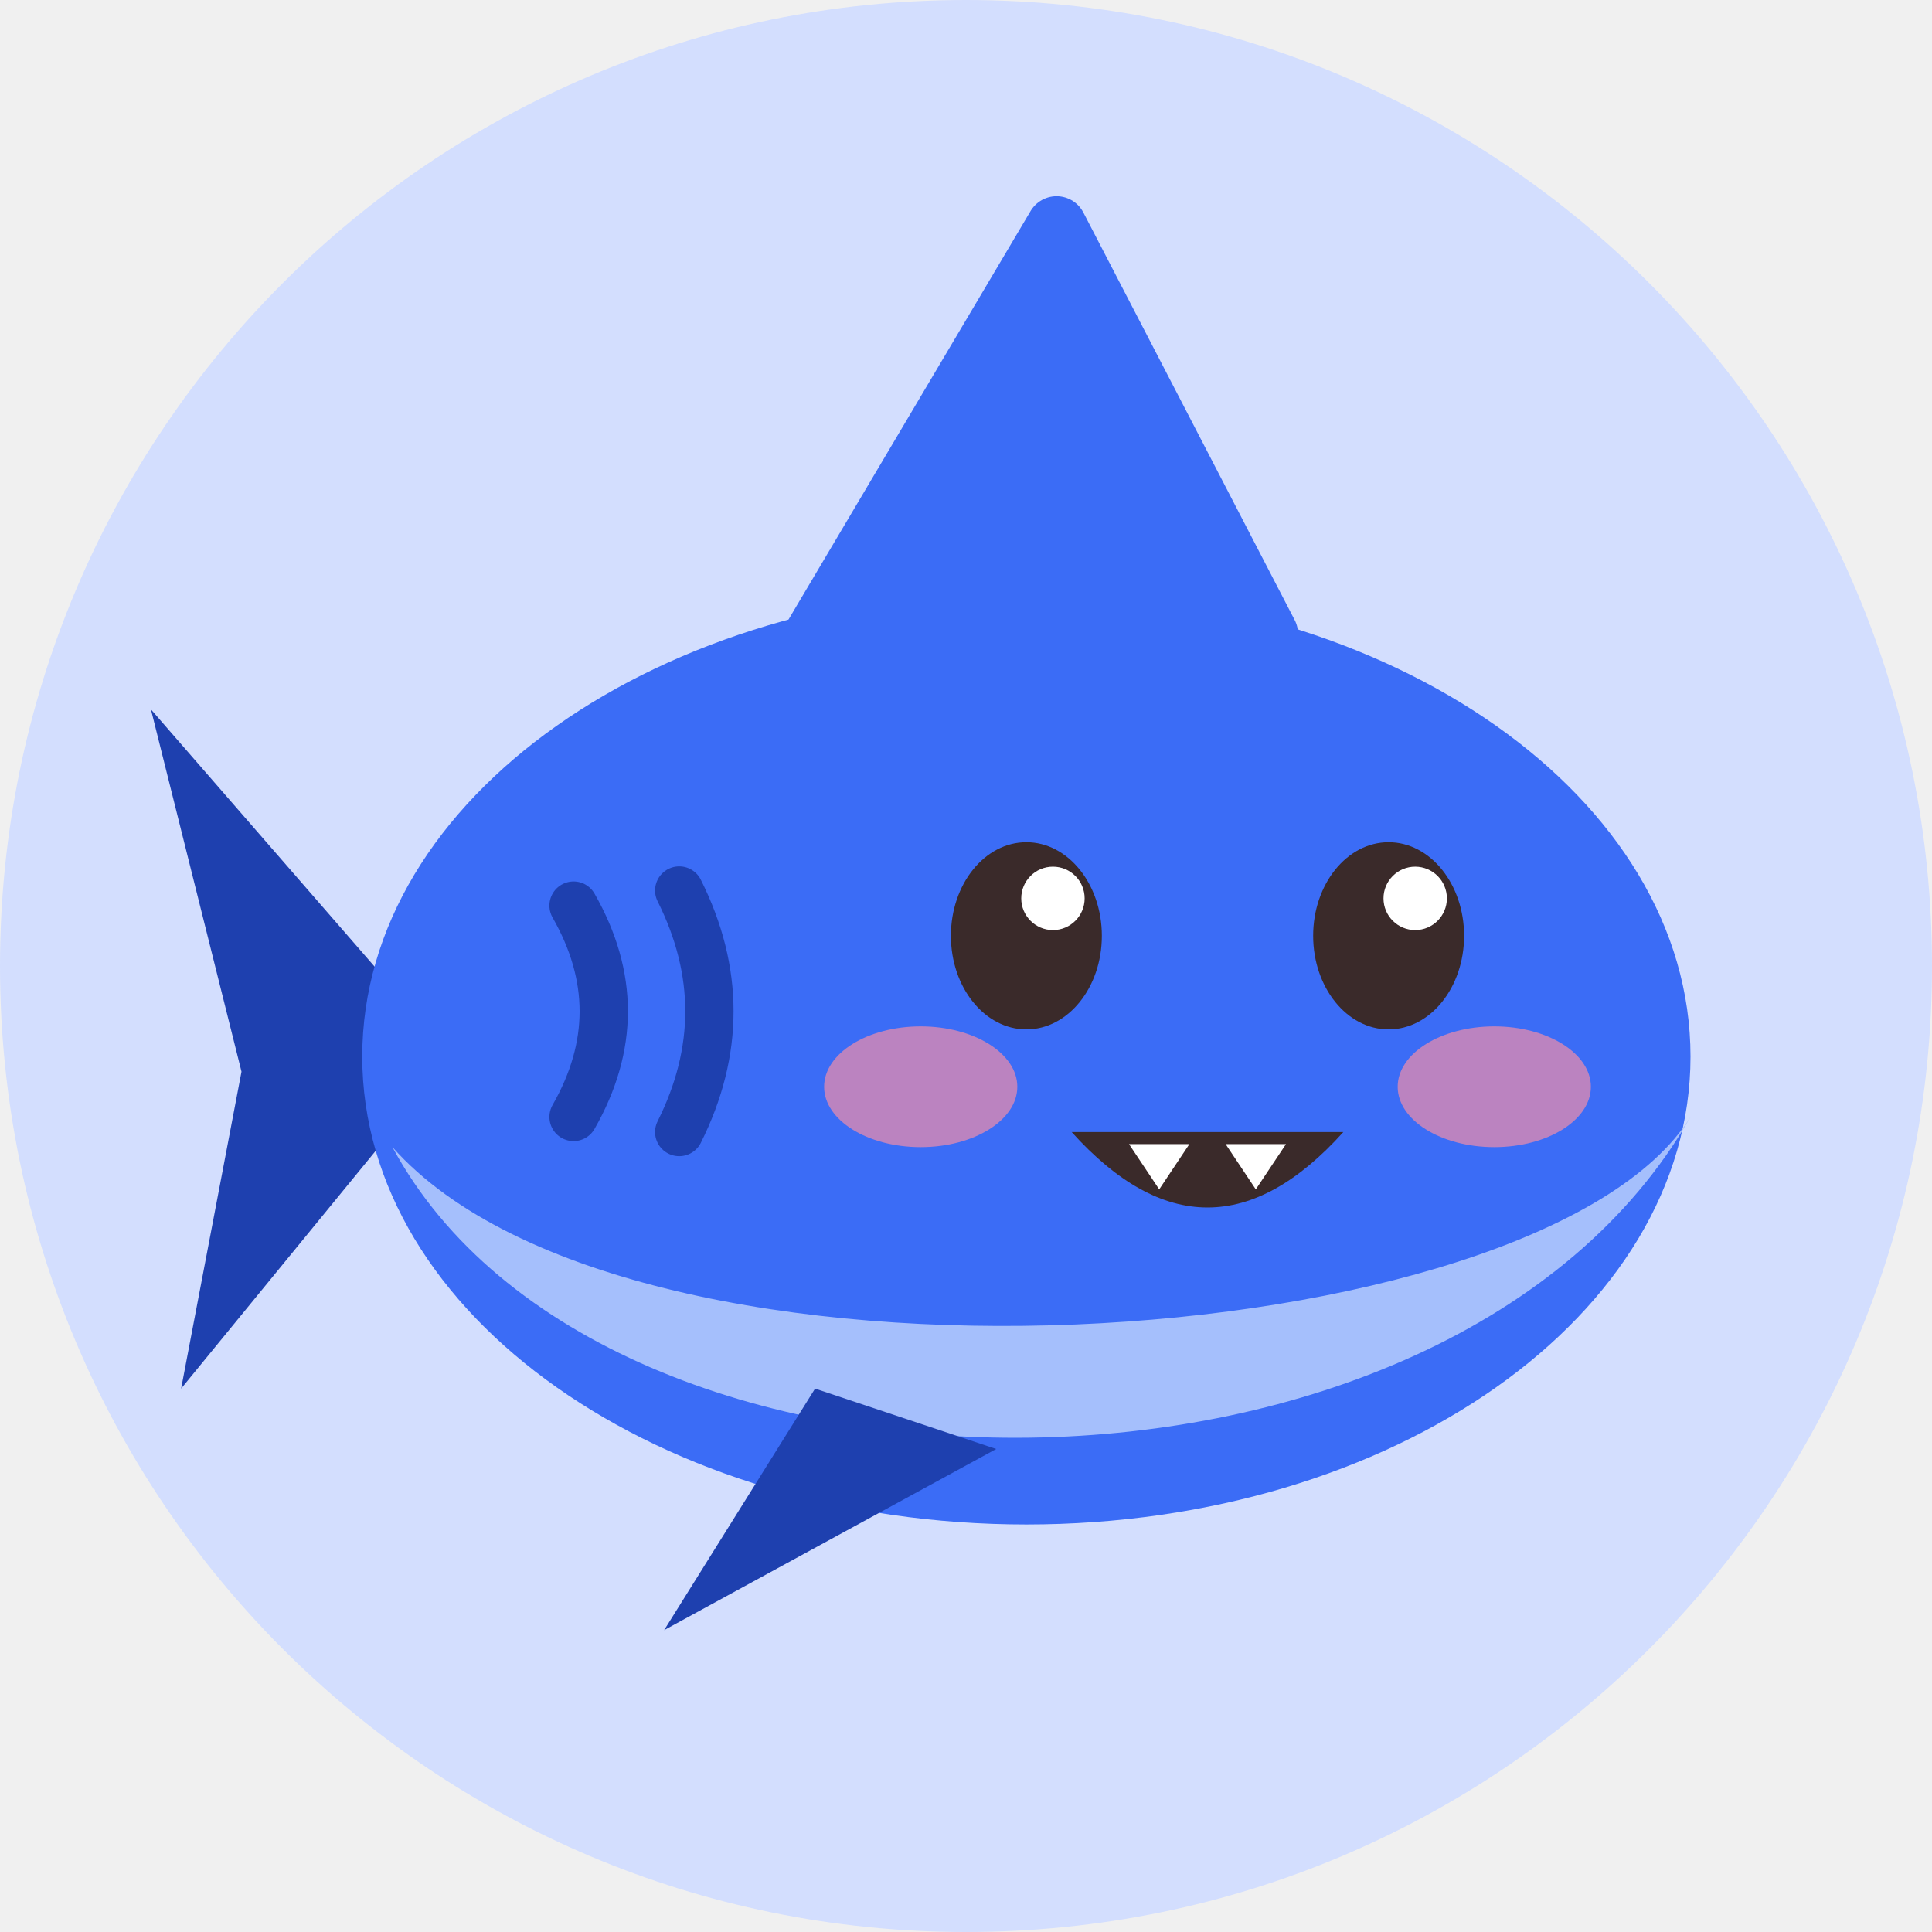
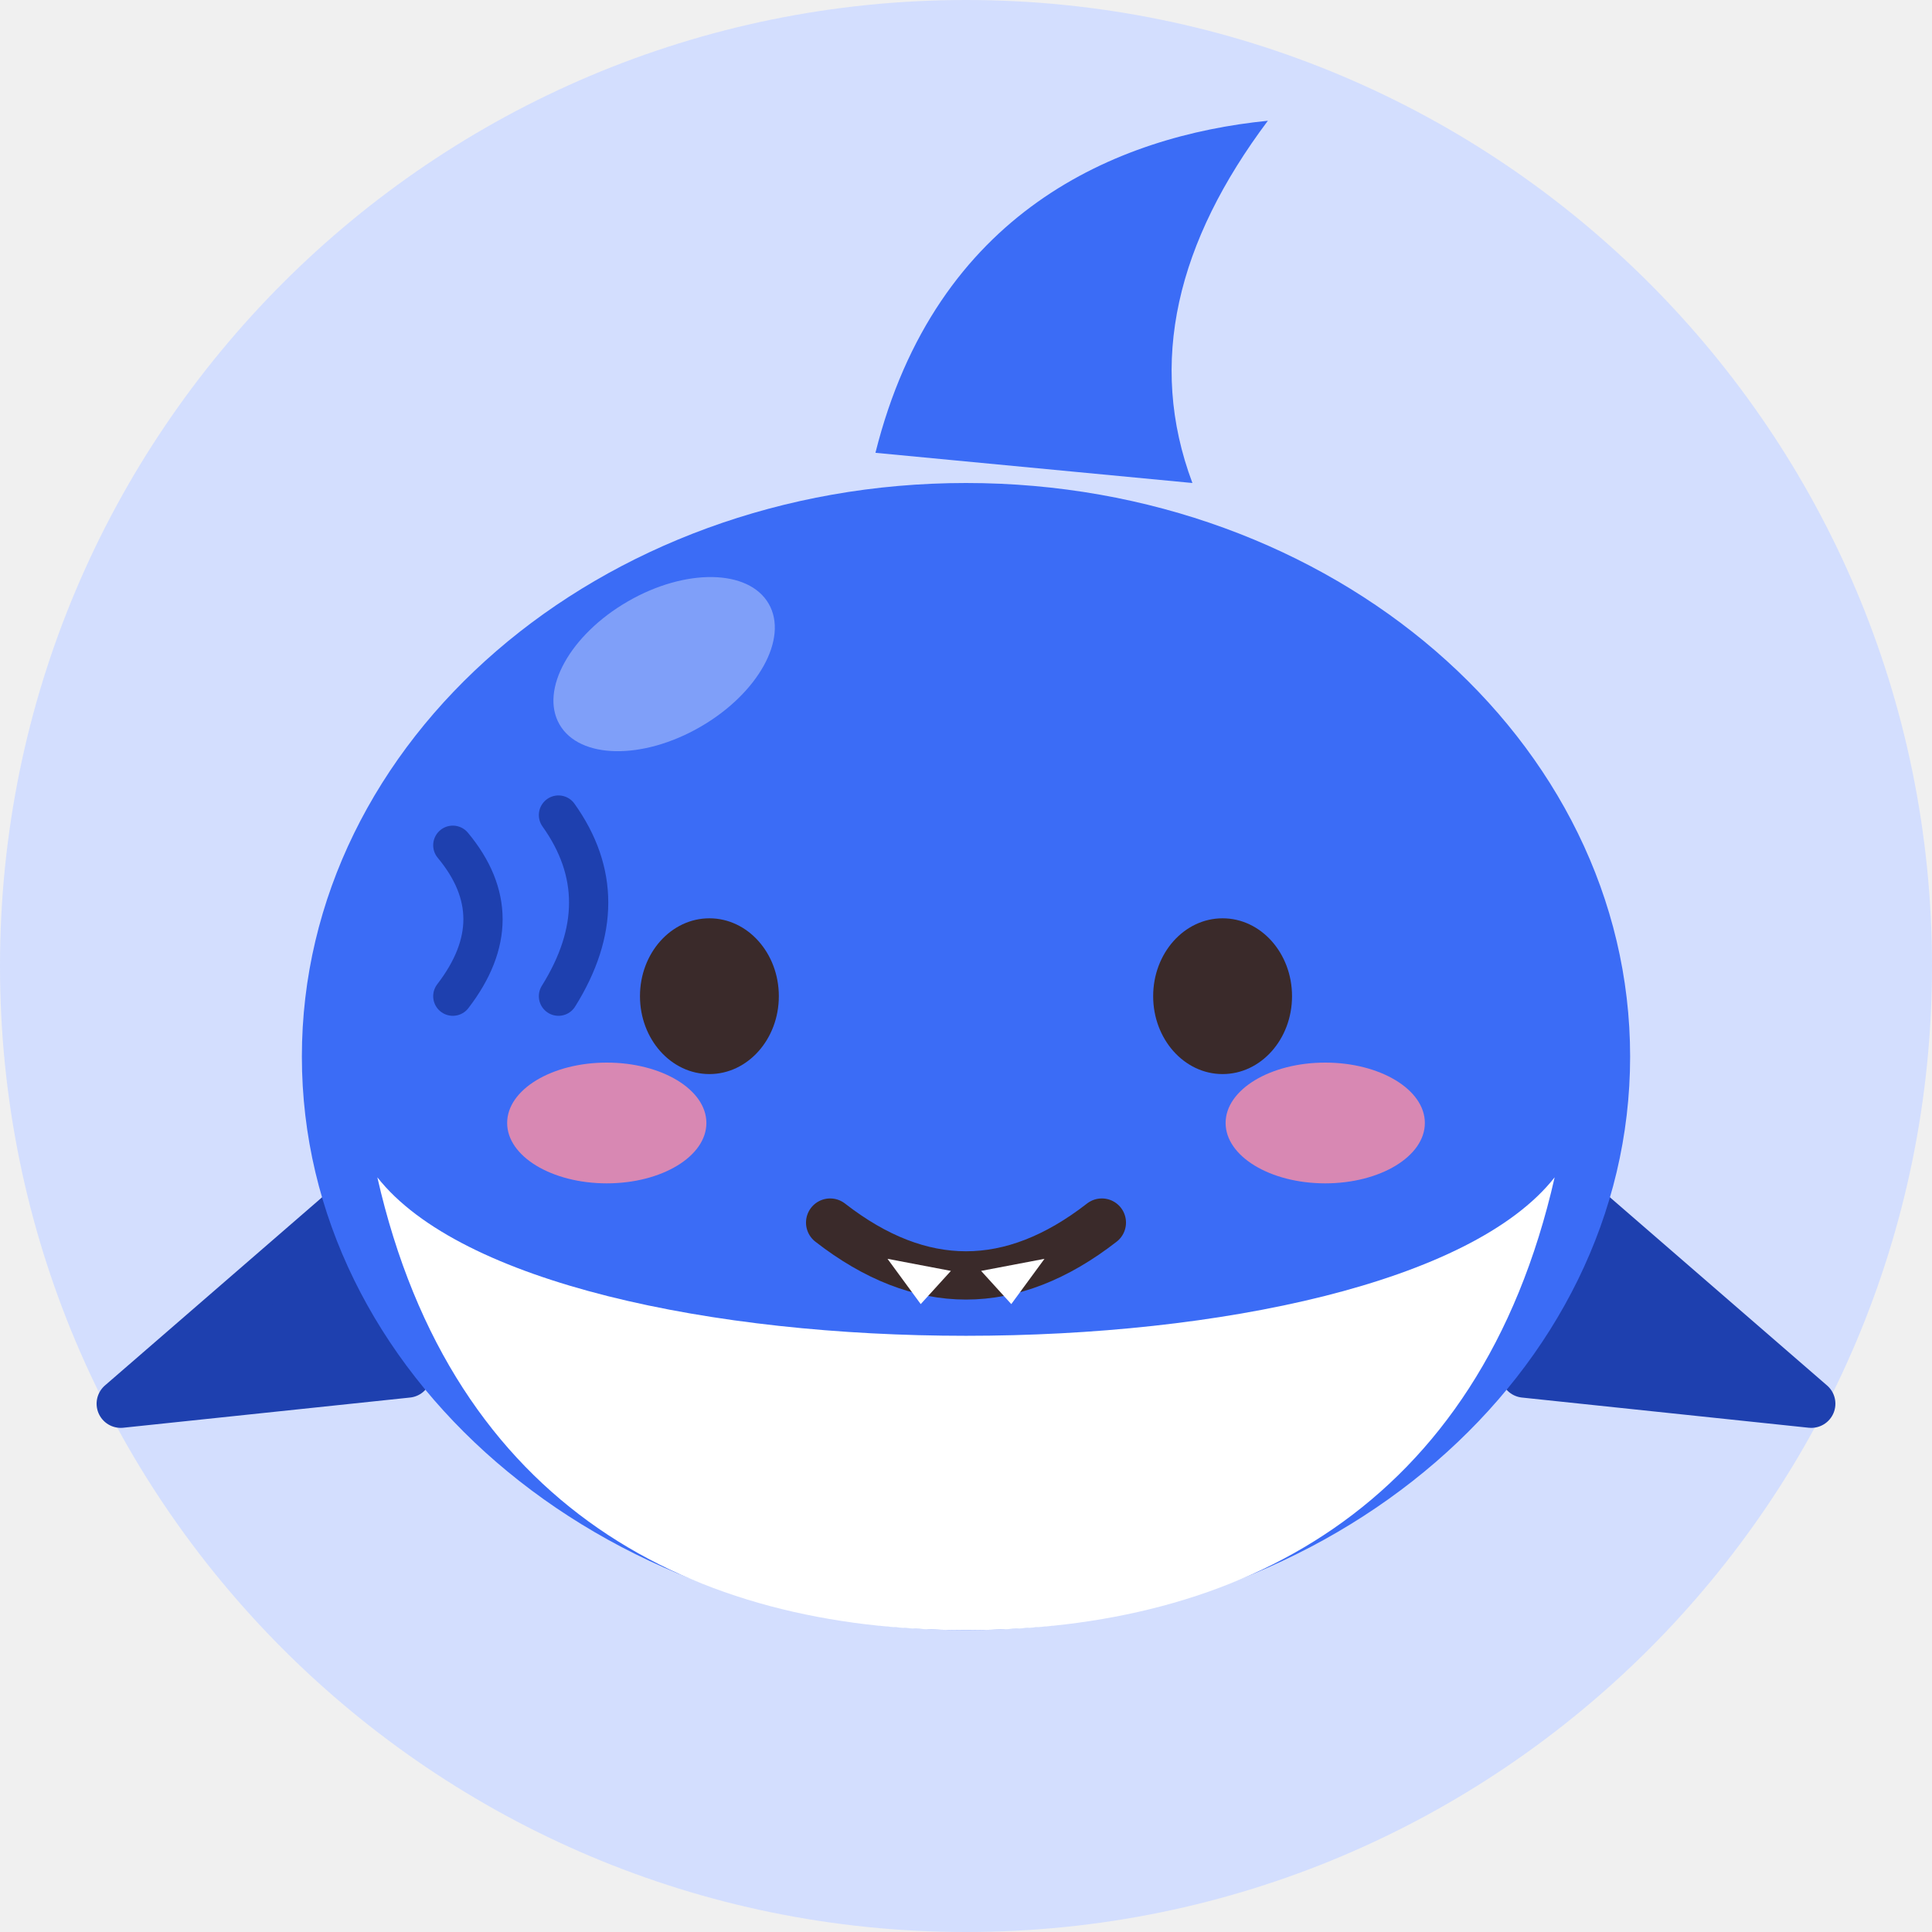
<svg xmlns="http://www.w3.org/2000/svg" viewBox="0 0 64 64" data-hue="blue">
  <circle cx="32" cy="32" r="32" fill="#d3defe" />
-   <path d="M15 35 L5 23.5 L8 35.5 L6 46Z" fill="#1e40af" />
-   <path d="M27 21 L35 7.5 L42 21Z" fill="#3b6cf6" stroke="#3b6cf6" stroke-width="2" stroke-linejoin="round" />
-   <ellipse cx="34" cy="35" rx="22" ry="15.5" fill="#3b6cf6" />
-   <path d="M13 38 C20 51 48 51 56 37 C51 45 21 47 13 38Z" fill="#a5bffc" />
-   <path d="M27 46 L22 54 L33 48Z" fill="#1e40af" />
-   <path d="M19 30 q2 3.5 0 7 M22.5 29.5 q2 4 0 8" fill="none" stroke="#1e40af" stroke-width="1.6" stroke-linecap="round" />
-   <ellipse cx="34" cy="31" rx="2.5" ry="3.1" fill="#3a2a2a" />
-   <circle cx="34.88" cy="29.76" r="1.05" fill="#fff" />
-   <ellipse cx="46" cy="31" rx="2.5" ry="3.1" fill="#3a2a2a" />
-   <circle cx="46.88" cy="29.76" r="1.05" fill="#fff" />
-   <ellipse cx="30.5" cy="36" rx="3.2" ry="2" fill="#ff8fa3" opacity="0.65" />
-   <ellipse cx="49.5" cy="36" rx="3.2" ry="2" fill="#ff8fa3" opacity="0.65" />
-   <path d="M35.5 37.5 Q40 42.5 44.5 37.5Z" fill="#3a2a2a" />
-   <path d="M37.4 37.9 l1 1.5 l1 -1.5Z M40.6 37.9 l1 1.5 l1 -1.5Z" fill="#fff" />
+   <path d="M29 15 C31 7 37 4.5 42 4 C39 8 38 12 39.5 16Z" fill="#3b6cf6" />
+   <path d="M11.5 40 L4 46.5 L13.5 45.5Z M52.5 40 L60 46.5 L50.5 45.5Z" fill="#1e40af" stroke="#1e40af" stroke-width="1.6" stroke-linejoin="round" />
+   <ellipse cx="32" cy="35" rx="22" ry="19" fill="#3b6cf6" />
+   <path d="M12.5 39 C18 46 46 46 51.5 39 C49 50 41 54 32 54 C23 54 15 50 12.5 39Z" fill="#fff" />
+   <path d="M15 28 q2 2.4 0 5 M18.5 27 q2 2.8 0 6" fill="none" stroke="#1e40af" stroke-width="1.3" stroke-linecap="round" />
+   <ellipse cx="22" cy="22" rx="4" ry="2.4" fill="#fff" opacity="0.35" transform="rotate(-30 22 22)" />
+   <ellipse cx="23.5" cy="33" rx="2.3" ry="2.58" fill="#3a2a2a" />
+   <ellipse cx="40.5" cy="33" rx="2.3" ry="2.58" fill="#3a2a2a" />
+   <ellipse cx="20.1" cy="37.2" rx="3.3" ry="2" fill="#ff8fa3" opacity="0.8" />
+   <ellipse cx="43.9" cy="37.2" rx="3.3" ry="2" fill="#ff8fa3" opacity="0.8" />
+   <path d="M27.5 40.5 Q32 44 36.5 40.5" fill="none" stroke="#3a2a2a" stroke-width="1.6" stroke-linecap="round" />
+   <path d="M29.4 41.7 l1.1 1.5 l1 -1.1z M34.6 41.7 l-1.1 1.5 l-1 -1.1z" fill="#fff" />
</svg>
